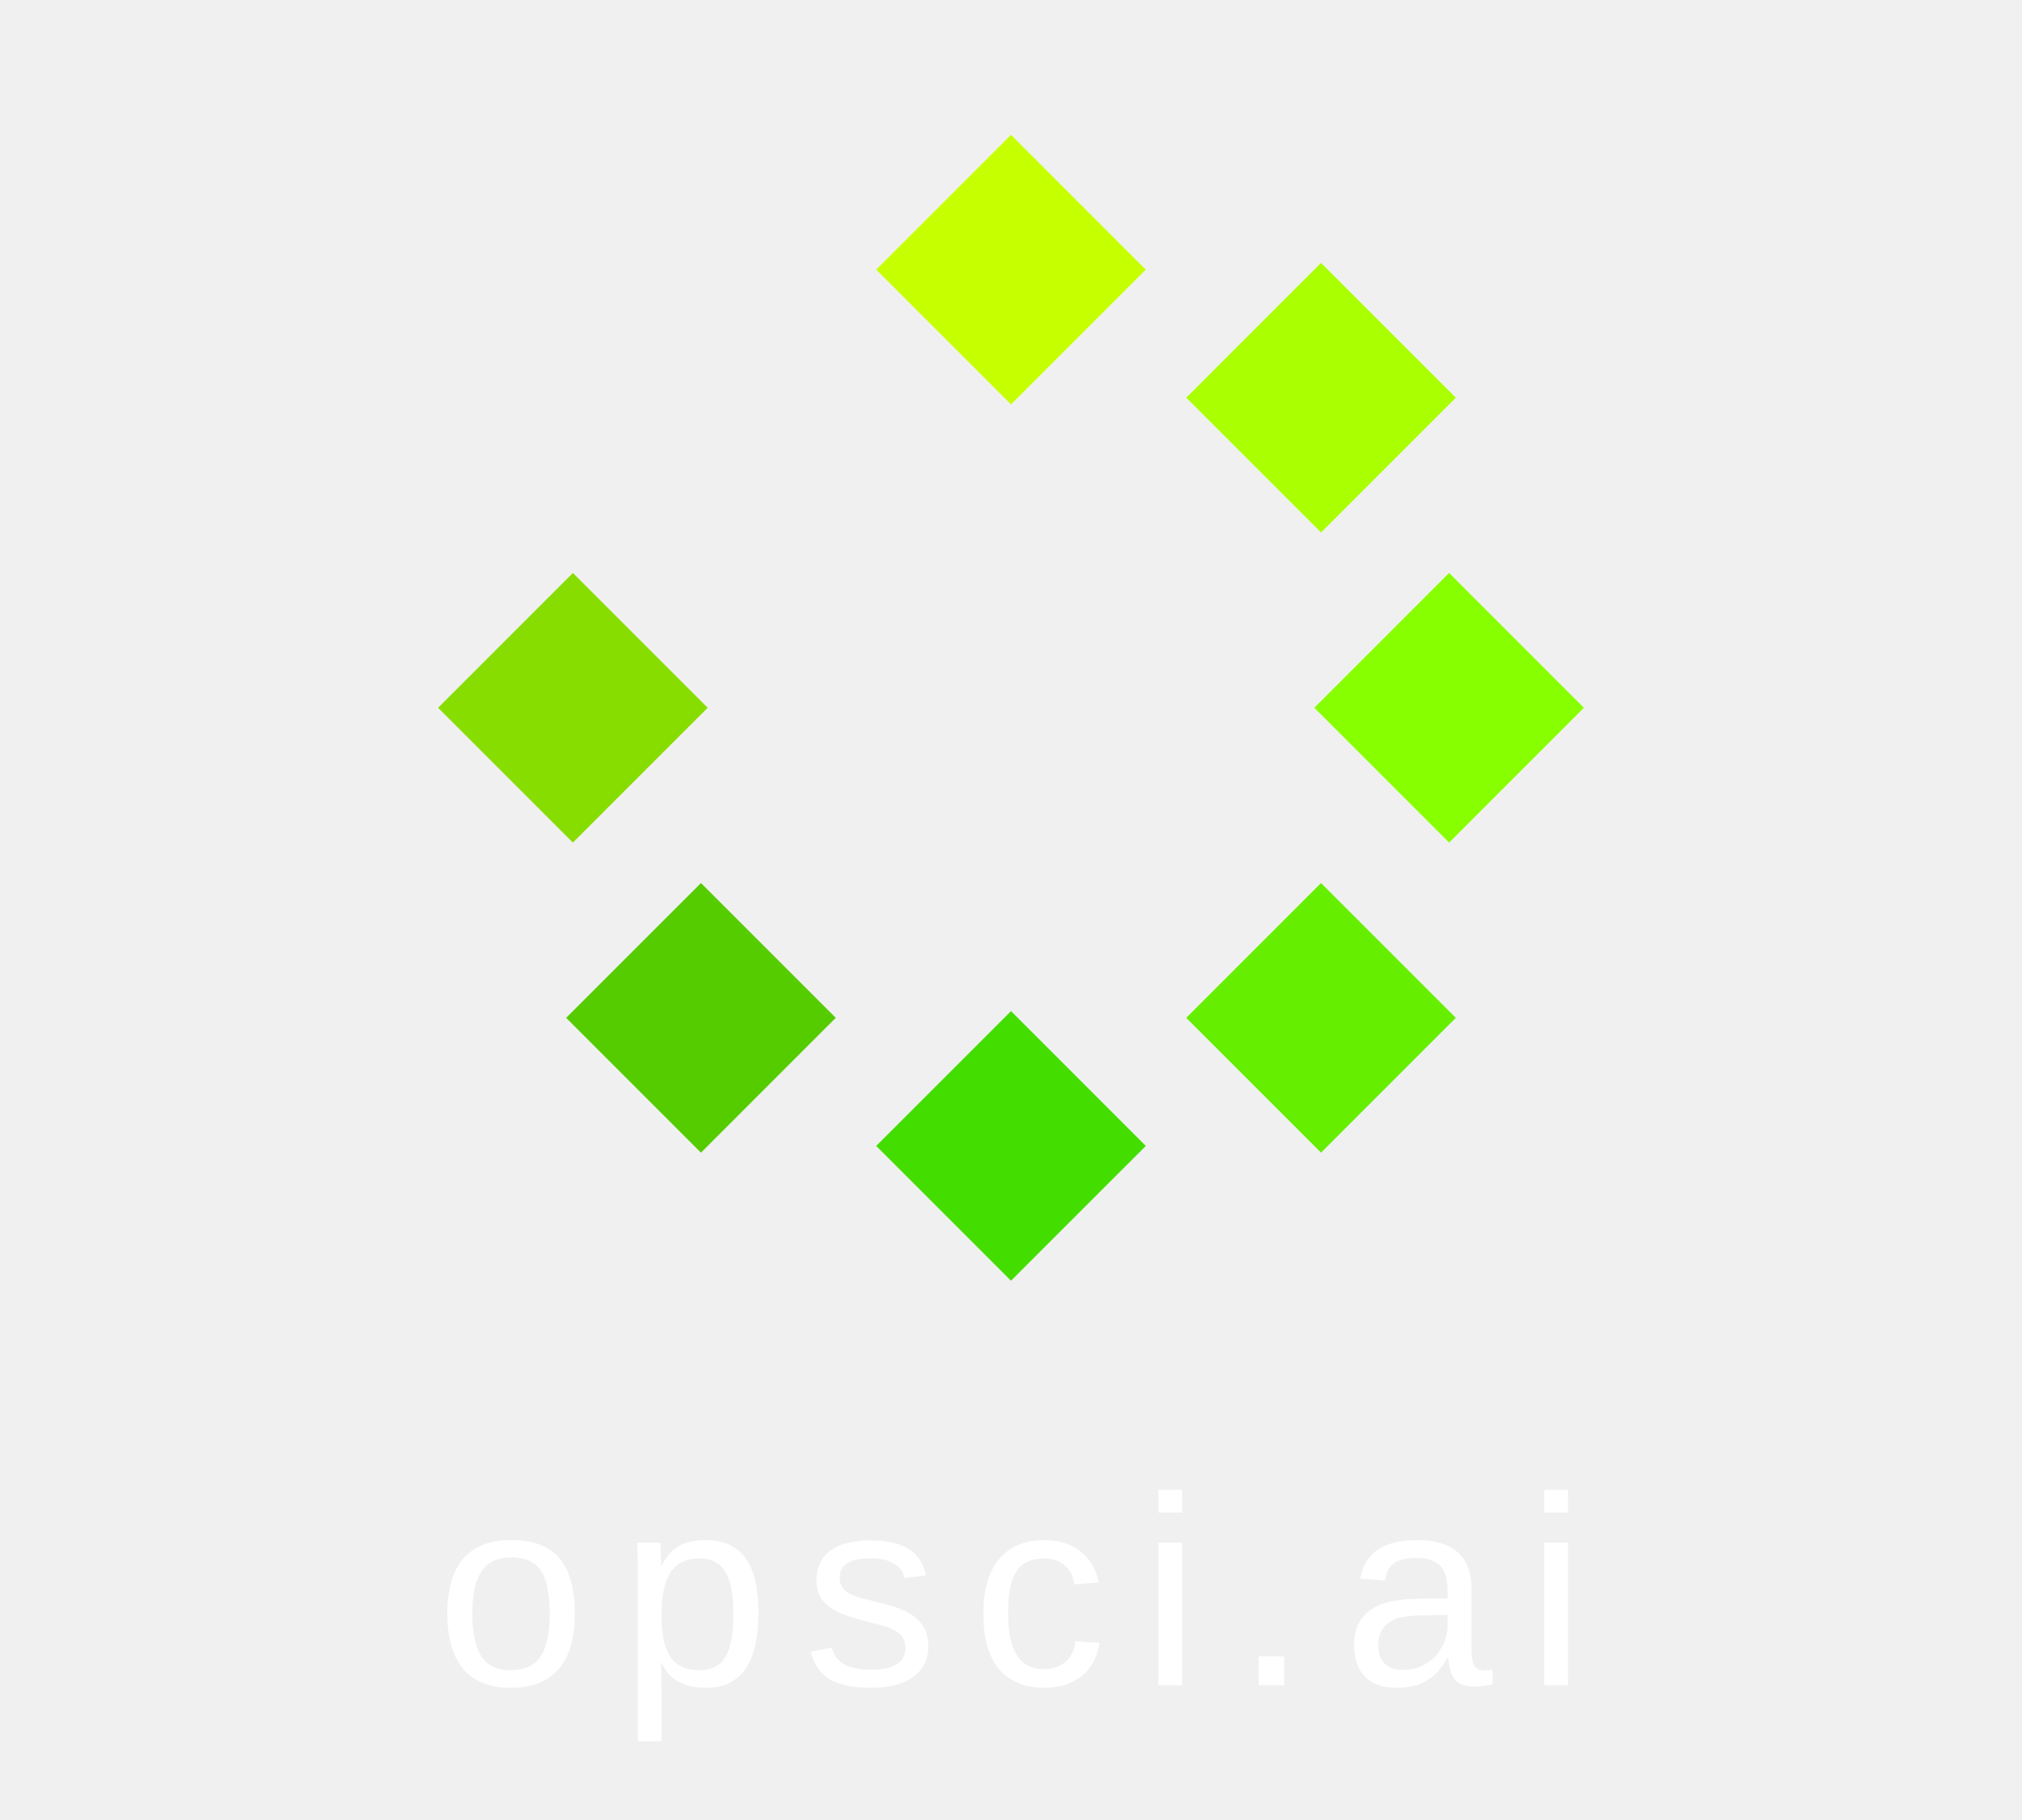
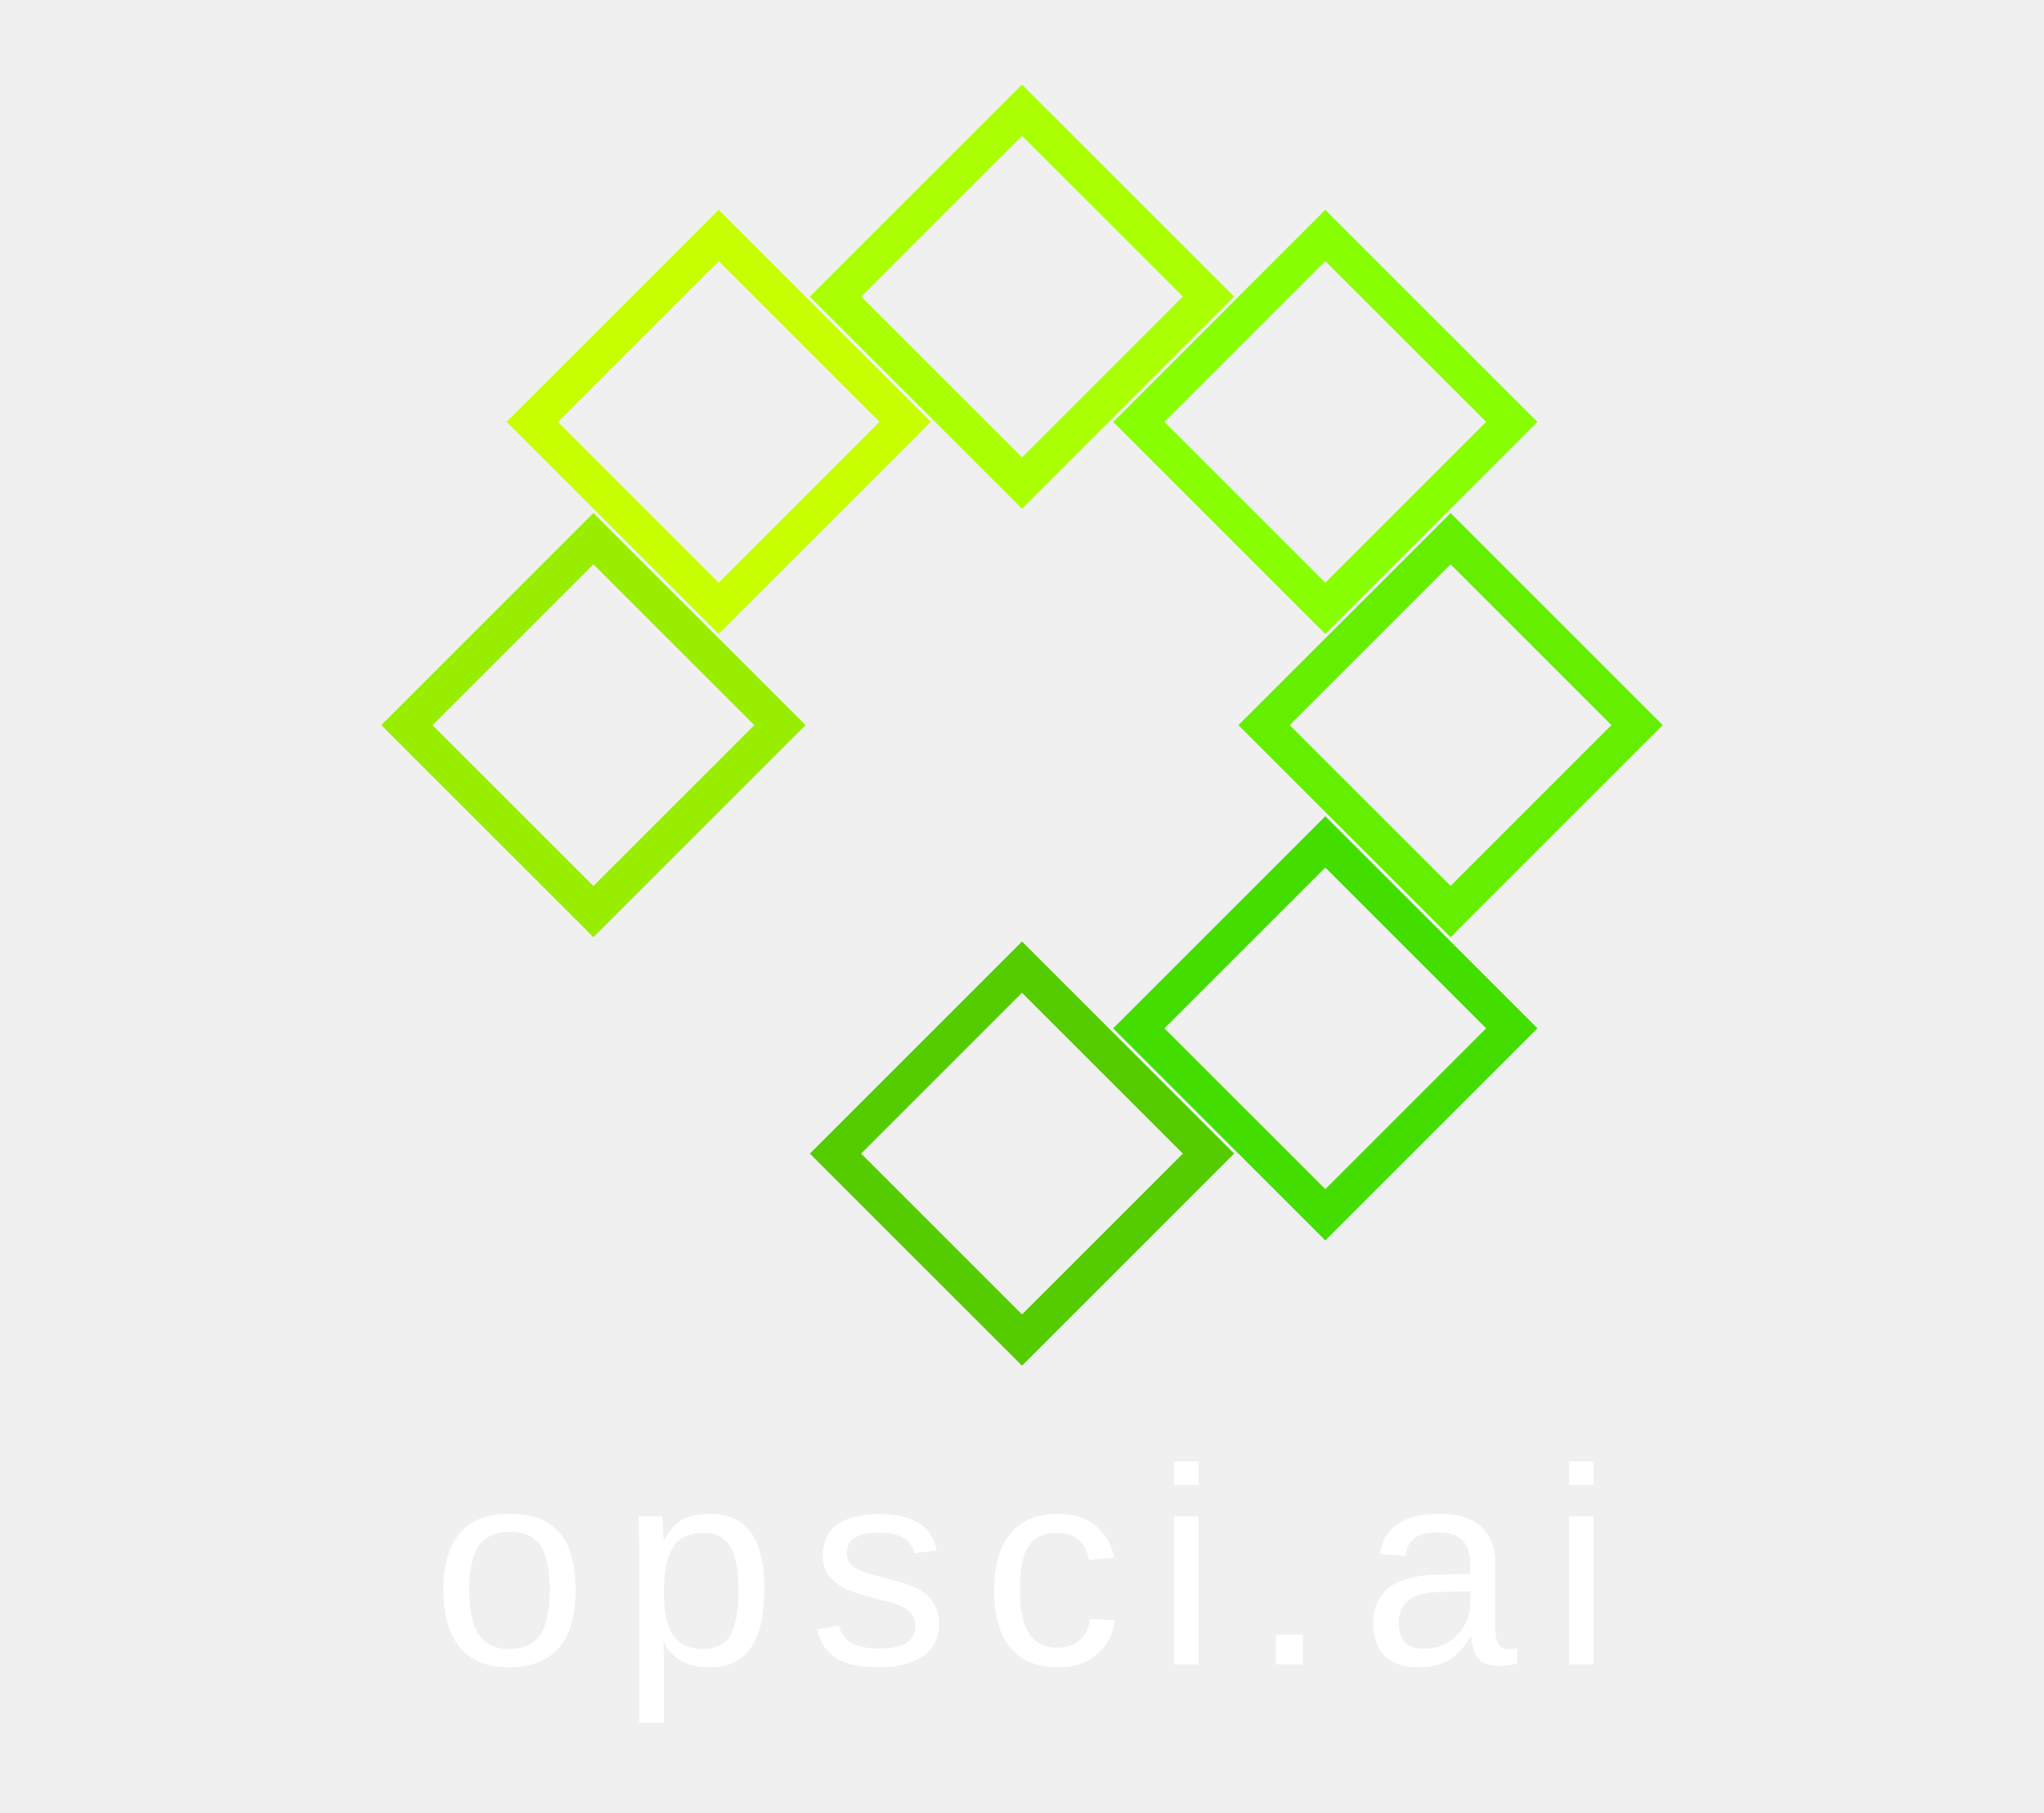
- <svg xmlns="http://www.w3.org/2000/svg" viewBox="0 0 120 108">
-   <polygon points="60,8   68,16  60,24  52,16" fill="#C6FF00" />
-   <polygon points="78.4,15.6 86.4,23.6 78.4,31.6 70.4,23.6" fill="#AAFF00" />
-   <polygon points="86,34  94,42  86,50  78,42" fill="#88FF00" />
-   <polygon points="78.4,52.4 86.4,60.4 78.4,68.4 70.4,60.4" fill="#66EE00" />
-   <polygon points="60,60  68,68  60,76  52,68" fill="#44DD00" />
-   <polygon points="41.6,52.4 49.6,60.4 41.6,68.4 33.6,60.4" fill="#55CC00" />
-   <polygon points="34,34  42,42  34,50  26,42" fill="#88DD00" />
-   <text x="60" y="100" text-anchor="middle" font-family="'Helvetica Neue', Arial, sans-serif" font-size="16" font-weight="300" letter-spacing="2" fill="#ffffff">opsci.ai</text>
+ <svg xmlns="http://www.w3.org/2000/svg" viewBox="0 0 124 110">
+   <rect x="35.6" y="17.6" width="16" height="16" fill="none" stroke="#C8FF00" stroke-width="2.2" transform="rotate(45 43.6 25.6)" />
+   <rect x="54" y="10" width="16" height="16" fill="none" stroke="#AAFF00" stroke-width="2.2" transform="rotate(45 62 18)" />
+   <rect x="72.4" y="17.6" width="16" height="16" fill="none" stroke="#88FF00" stroke-width="2.2" transform="rotate(45 80.4 25.6)" />
+   <rect x="80" y="36" width="16" height="16" fill="none" stroke="#66EE00" stroke-width="2.2" transform="rotate(45 88 44)" />
+   <rect x="72.4" y="54.4" width="16" height="16" fill="none" stroke="#44DD00" stroke-width="2.2" transform="rotate(45 80.4 62.4)" />
+   <rect x="54" y="62" width="16" height="16" fill="none" stroke="#55CC00" stroke-width="2.2" transform="rotate(45 62 70)" />
+   <rect x="28" y="36" width="16" height="16" fill="none" stroke="#99EE00" stroke-width="2.2" transform="rotate(45 36 44)" />
+   <text x="62" y="101" text-anchor="middle" font-family="'Helvetica Neue', Arial, sans-serif" font-size="17" font-weight="300" letter-spacing="2" fill="#ffffff">opsci.ai</text>
</svg>
